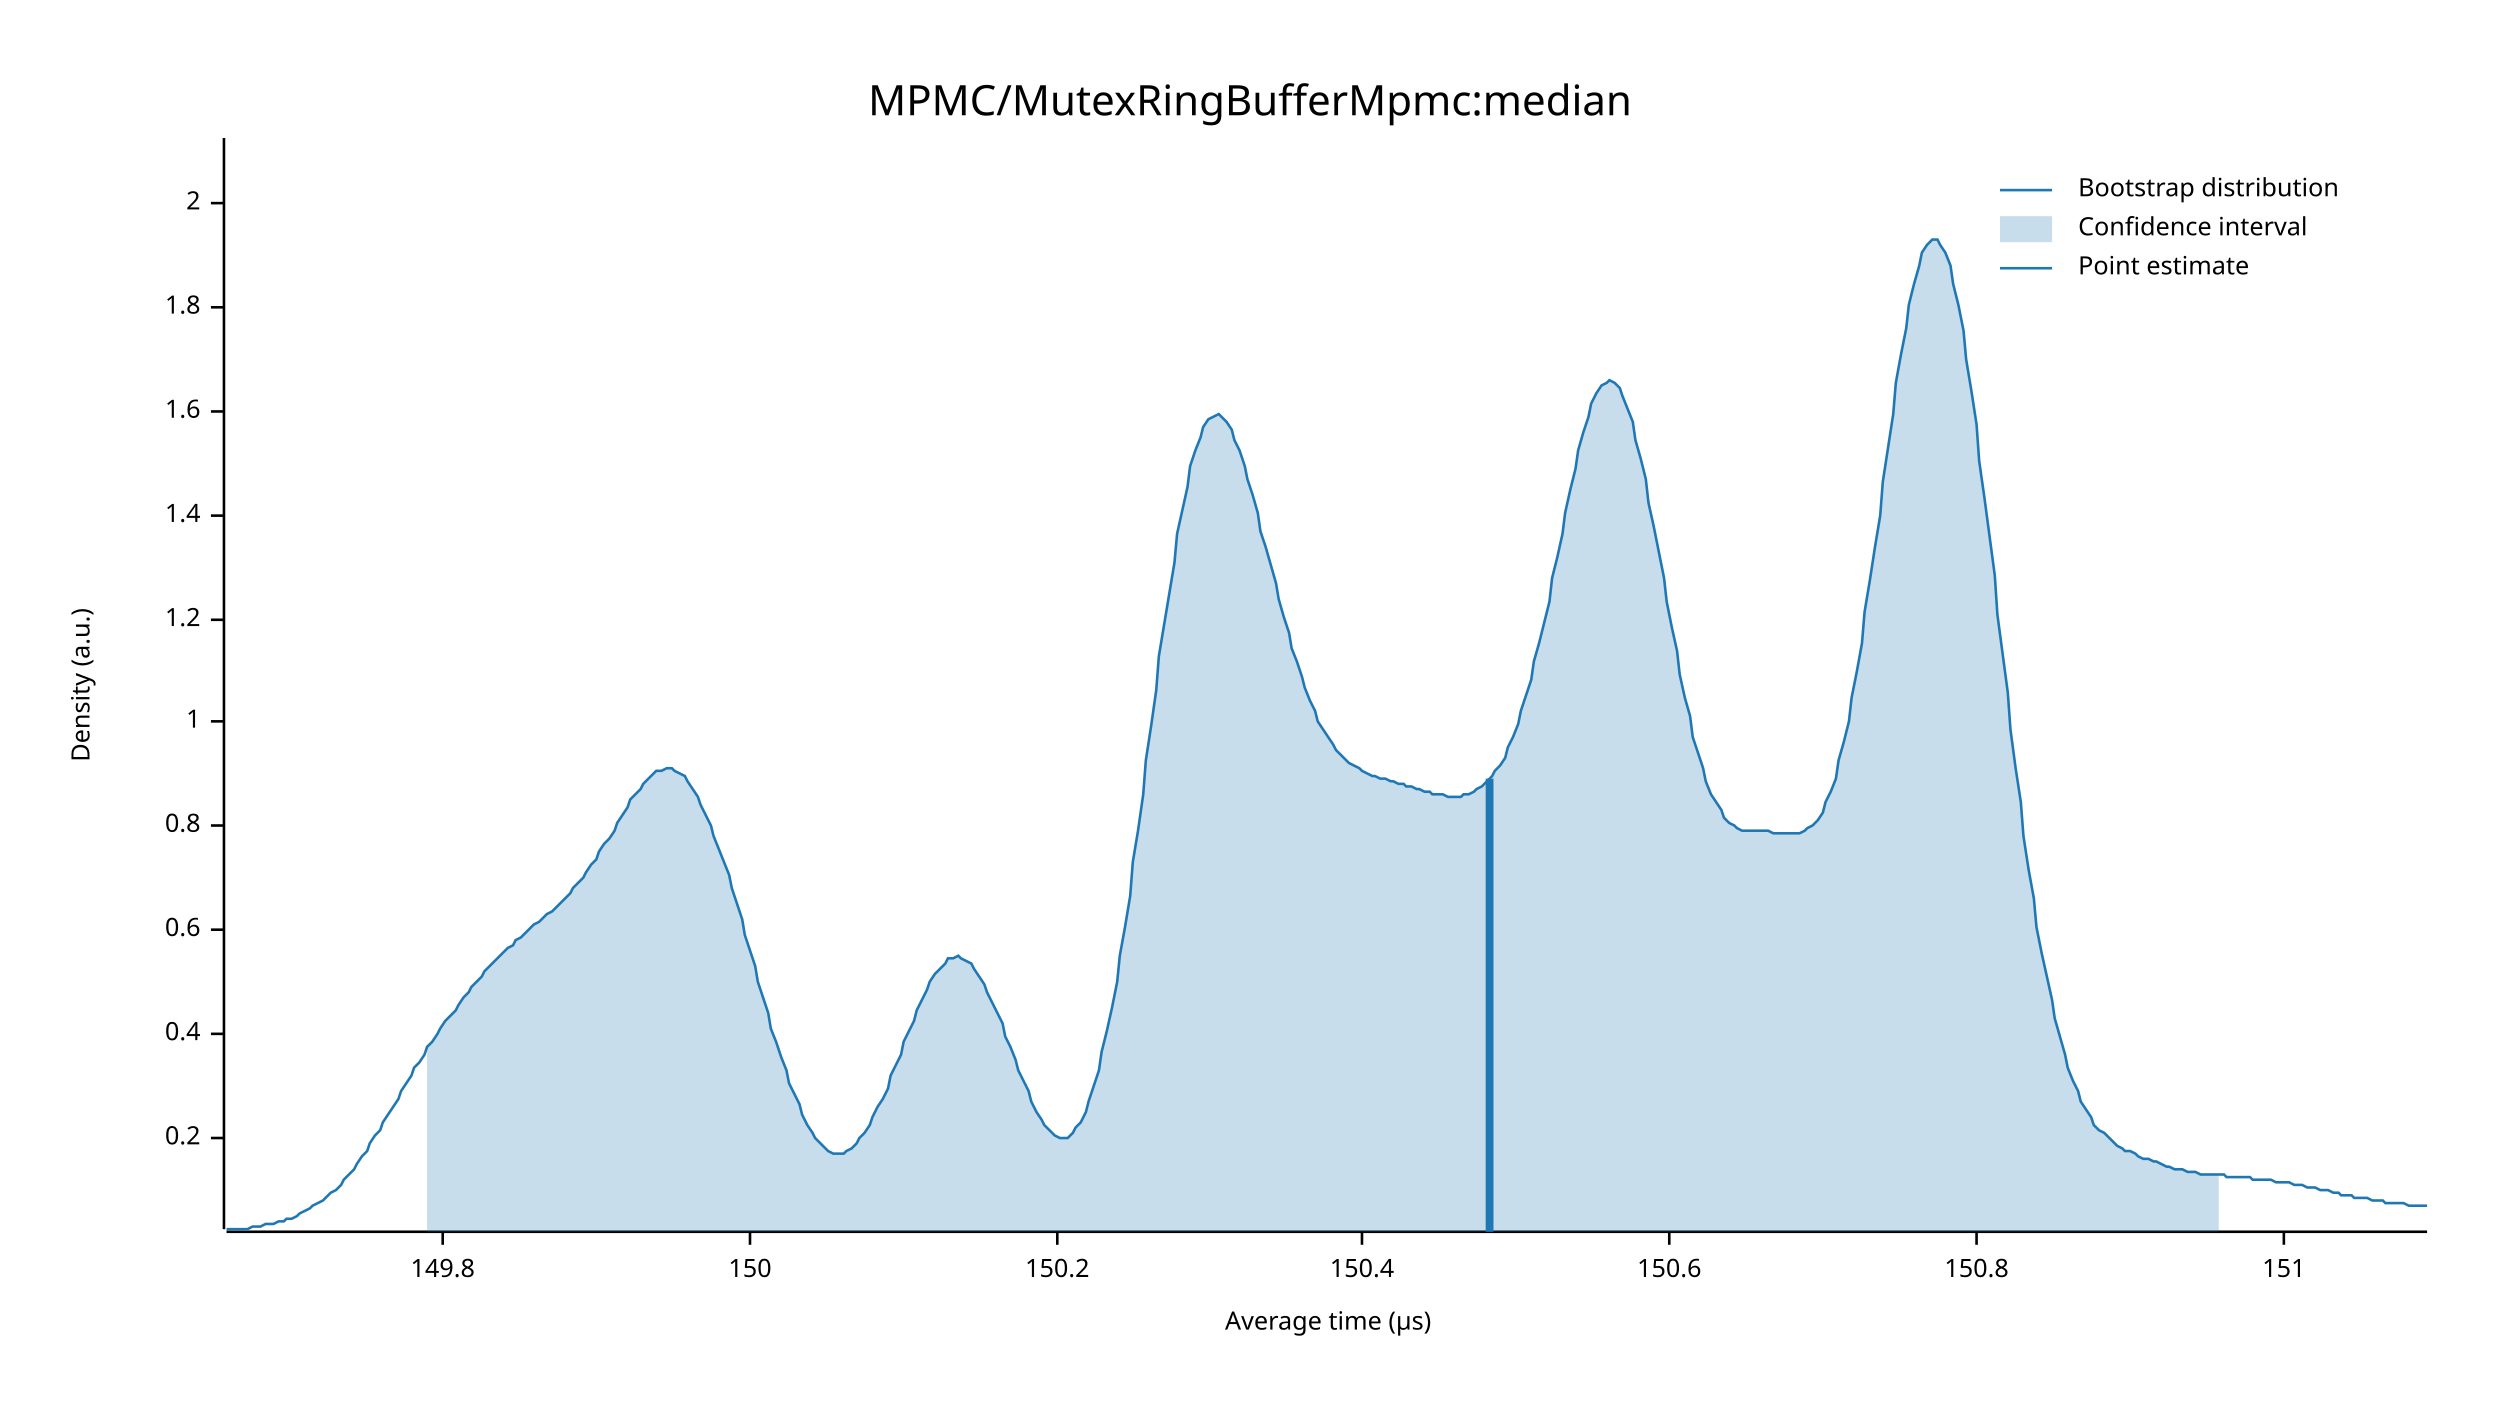
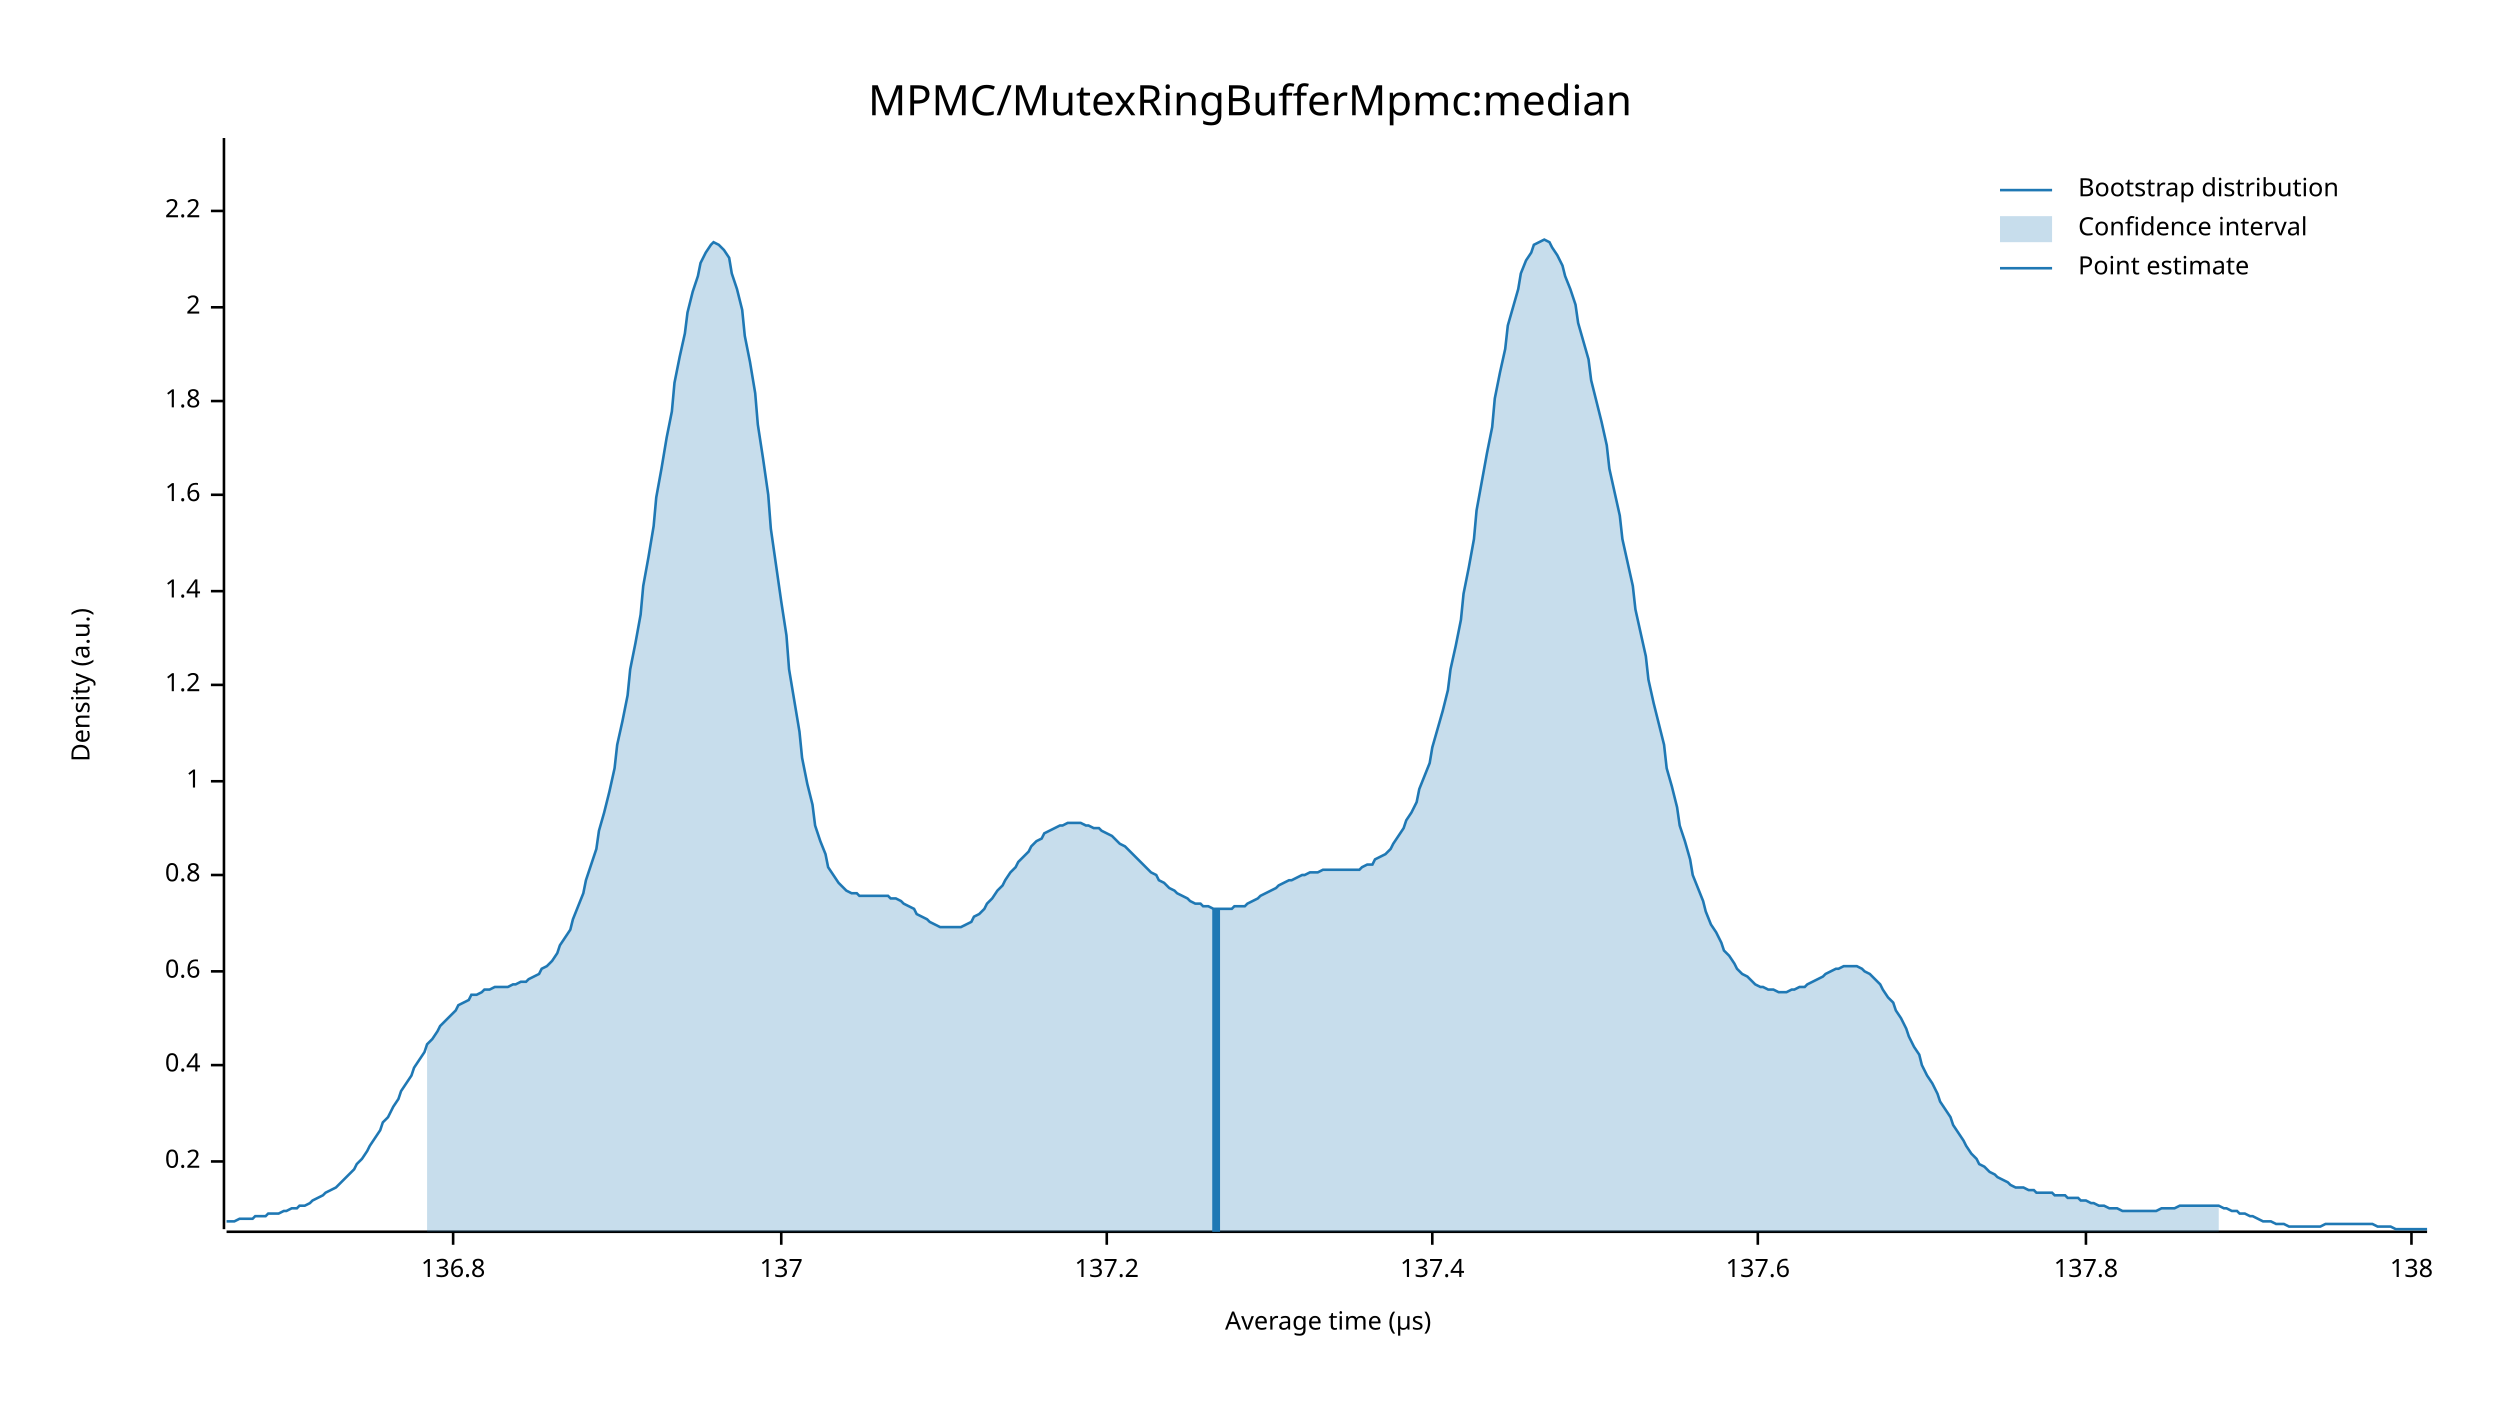
<svg xmlns="http://www.w3.org/2000/svg" width="960" height="540" viewBox="0 0 960 540">
  <text x="480" y="32" dy="0.76em" text-anchor="middle" font-family="sans-serif" font-size="16.129" opacity="1" fill="#000000">
MPMC/MutexRingBufferMpmc:median
</text>
  <text x="27" y="263" dy="0.76em" text-anchor="middle" font-family="sans-serif" font-size="9.677" opacity="1" fill="#000000" transform="rotate(270, 27, 263)">
Density (a.u.)
</text>
  <text x="510" y="513" dy="-0.5ex" text-anchor="middle" font-family="sans-serif" font-size="9.677" opacity="1" fill="#000000">
Average time (µs)
</text>
  <polyline fill="none" opacity="1" stroke="#000000" stroke-width="1" points="86,53 86,472 " />
-   <text x="77" y="437" dy="0.5ex" text-anchor="end" font-family="sans-serif" font-size="9.677" opacity="1" fill="#000000">
+   <text x="77" y="446" dy="0.5ex" text-anchor="end" font-family="sans-serif" font-size="9.677" opacity="1" fill="#000000">
0.2
</text>
-   <polyline fill="none" opacity="1" stroke="#000000" stroke-width="1" points="81,437 86,437 " />
-   <text x="77" y="397" dy="0.5ex" text-anchor="end" font-family="sans-serif" font-size="9.677" opacity="1" fill="#000000">
+   <polyline fill="none" opacity="1" stroke="#000000" stroke-width="1" points="81,446 86,446 " />
+   <text x="77" y="409" dy="0.5ex" text-anchor="end" font-family="sans-serif" font-size="9.677" opacity="1" fill="#000000">
0.4
</text>
-   <polyline fill="none" opacity="1" stroke="#000000" stroke-width="1" points="81,397 86,397 " />
-   <text x="77" y="357" dy="0.5ex" text-anchor="end" font-family="sans-serif" font-size="9.677" opacity="1" fill="#000000">
+   <polyline fill="none" opacity="1" stroke="#000000" stroke-width="1" points="81,409 86,409 " />
+   <text x="77" y="373" dy="0.5ex" text-anchor="end" font-family="sans-serif" font-size="9.677" opacity="1" fill="#000000">
0.6
</text>
-   <polyline fill="none" opacity="1" stroke="#000000" stroke-width="1" points="81,357 86,357 " />
-   <text x="77" y="317" dy="0.5ex" text-anchor="end" font-family="sans-serif" font-size="9.677" opacity="1" fill="#000000">
+   <polyline fill="none" opacity="1" stroke="#000000" stroke-width="1" points="81,373 86,373 " />
+   <text x="77" y="336" dy="0.5ex" text-anchor="end" font-family="sans-serif" font-size="9.677" opacity="1" fill="#000000">
0.8
</text>
-   <polyline fill="none" opacity="1" stroke="#000000" stroke-width="1" points="81,317 86,317 " />
-   <text x="77" y="277" dy="0.5ex" text-anchor="end" font-family="sans-serif" font-size="9.677" opacity="1" fill="#000000">
+   <polyline fill="none" opacity="1" stroke="#000000" stroke-width="1" points="81,336 86,336 " />
+   <text x="77" y="300" dy="0.5ex" text-anchor="end" font-family="sans-serif" font-size="9.677" opacity="1" fill="#000000">
1
</text>
-   <polyline fill="none" opacity="1" stroke="#000000" stroke-width="1" points="81,277 86,277 " />
-   <text x="77" y="238" dy="0.5ex" text-anchor="end" font-family="sans-serif" font-size="9.677" opacity="1" fill="#000000">
+   <polyline fill="none" opacity="1" stroke="#000000" stroke-width="1" points="81,300 86,300 " />
+   <text x="77" y="263" dy="0.5ex" text-anchor="end" font-family="sans-serif" font-size="9.677" opacity="1" fill="#000000">
1.2
</text>
-   <polyline fill="none" opacity="1" stroke="#000000" stroke-width="1" points="81,238 86,238 " />
-   <text x="77" y="198" dy="0.5ex" text-anchor="end" font-family="sans-serif" font-size="9.677" opacity="1" fill="#000000">
+   <polyline fill="none" opacity="1" stroke="#000000" stroke-width="1" points="81,263 86,263 " />
+   <text x="77" y="227" dy="0.5ex" text-anchor="end" font-family="sans-serif" font-size="9.677" opacity="1" fill="#000000">
1.4
</text>
-   <polyline fill="none" opacity="1" stroke="#000000" stroke-width="1" points="81,198 86,198 " />
-   <text x="77" y="158" dy="0.5ex" text-anchor="end" font-family="sans-serif" font-size="9.677" opacity="1" fill="#000000">
+   <polyline fill="none" opacity="1" stroke="#000000" stroke-width="1" points="81,227 86,227 " />
+   <text x="77" y="190" dy="0.5ex" text-anchor="end" font-family="sans-serif" font-size="9.677" opacity="1" fill="#000000">
1.6
</text>
-   <polyline fill="none" opacity="1" stroke="#000000" stroke-width="1" points="81,158 86,158 " />
-   <text x="77" y="118" dy="0.5ex" text-anchor="end" font-family="sans-serif" font-size="9.677" opacity="1" fill="#000000">
+   <polyline fill="none" opacity="1" stroke="#000000" stroke-width="1" points="81,190 86,190 " />
+   <text x="77" y="154" dy="0.5ex" text-anchor="end" font-family="sans-serif" font-size="9.677" opacity="1" fill="#000000">
1.8
</text>
-   <polyline fill="none" opacity="1" stroke="#000000" stroke-width="1" points="81,118 86,118 " />
-   <text x="77" y="78" dy="0.5ex" text-anchor="end" font-family="sans-serif" font-size="9.677" opacity="1" fill="#000000">
+   <polyline fill="none" opacity="1" stroke="#000000" stroke-width="1" points="81,154 86,154 " />
+   <text x="77" y="118" dy="0.5ex" text-anchor="end" font-family="sans-serif" font-size="9.677" opacity="1" fill="#000000">
2
</text>
-   <polyline fill="none" opacity="1" stroke="#000000" stroke-width="1" points="81,78 86,78 " />
+   <polyline fill="none" opacity="1" stroke="#000000" stroke-width="1" points="81,118 86,118 " />
+   <text x="77" y="81" dy="0.5ex" text-anchor="end" font-family="sans-serif" font-size="9.677" opacity="1" fill="#000000">
+ 2.2
+ </text>
+   <polyline fill="none" opacity="1" stroke="#000000" stroke-width="1" points="81,81 86,81 " />
  <polyline fill="none" opacity="1" stroke="#000000" stroke-width="1" points="87,473 932,473 " />
-   <text x="170" y="483" dy="0.76em" text-anchor="middle" font-family="sans-serif" font-size="9.677" opacity="1" fill="#000000">
- 149.8
+   <text x="174" y="483" dy="0.76em" text-anchor="middle" font-family="sans-serif" font-size="9.677" opacity="1" fill="#000000">
+ 136.8
</text>
-   <polyline fill="none" opacity="1" stroke="#000000" stroke-width="1" points="170,473 170,478 " />
-   <text x="288" y="483" dy="0.76em" text-anchor="middle" font-family="sans-serif" font-size="9.677" opacity="1" fill="#000000">
- 150
+   <polyline fill="none" opacity="1" stroke="#000000" stroke-width="1" points="174,473 174,478 " />
+   <text x="300" y="483" dy="0.76em" text-anchor="middle" font-family="sans-serif" font-size="9.677" opacity="1" fill="#000000">
+ 137
</text>
-   <polyline fill="none" opacity="1" stroke="#000000" stroke-width="1" points="288,473 288,478 " />
-   <text x="406" y="483" dy="0.76em" text-anchor="middle" font-family="sans-serif" font-size="9.677" opacity="1" fill="#000000">
- 150.2
+   <polyline fill="none" opacity="1" stroke="#000000" stroke-width="1" points="300,473 300,478 " />
+   <text x="425" y="483" dy="0.76em" text-anchor="middle" font-family="sans-serif" font-size="9.677" opacity="1" fill="#000000">
+ 137.2
</text>
-   <polyline fill="none" opacity="1" stroke="#000000" stroke-width="1" points="406,473 406,478 " />
-   <text x="523" y="483" dy="0.76em" text-anchor="middle" font-family="sans-serif" font-size="9.677" opacity="1" fill="#000000">
- 150.4
+   <polyline fill="none" opacity="1" stroke="#000000" stroke-width="1" points="425,473 425,478 " />
+   <text x="550" y="483" dy="0.76em" text-anchor="middle" font-family="sans-serif" font-size="9.677" opacity="1" fill="#000000">
+ 137.4
</text>
-   <polyline fill="none" opacity="1" stroke="#000000" stroke-width="1" points="523,473 523,478 " />
-   <text x="641" y="483" dy="0.76em" text-anchor="middle" font-family="sans-serif" font-size="9.677" opacity="1" fill="#000000">
- 150.6
+   <polyline fill="none" opacity="1" stroke="#000000" stroke-width="1" points="550,473 550,478 " />
+   <text x="675" y="483" dy="0.76em" text-anchor="middle" font-family="sans-serif" font-size="9.677" opacity="1" fill="#000000">
+ 137.6
</text>
-   <polyline fill="none" opacity="1" stroke="#000000" stroke-width="1" points="641,473 641,478 " />
-   <text x="759" y="483" dy="0.76em" text-anchor="middle" font-family="sans-serif" font-size="9.677" opacity="1" fill="#000000">
- 150.8
+   <polyline fill="none" opacity="1" stroke="#000000" stroke-width="1" points="675,473 675,478 " />
+   <text x="801" y="483" dy="0.76em" text-anchor="middle" font-family="sans-serif" font-size="9.677" opacity="1" fill="#000000">
+ 137.8
</text>
-   <polyline fill="none" opacity="1" stroke="#000000" stroke-width="1" points="759,473 759,478 " />
-   <text x="877" y="483" dy="0.76em" text-anchor="middle" font-family="sans-serif" font-size="9.677" opacity="1" fill="#000000">
- 151
+   <polyline fill="none" opacity="1" stroke="#000000" stroke-width="1" points="801,473 801,478 " />
+   <text x="926" y="483" dy="0.76em" text-anchor="middle" font-family="sans-serif" font-size="9.677" opacity="1" fill="#000000">
+ 138
</text>
-   <polyline fill="none" opacity="1" stroke="#000000" stroke-width="1" points="877,473 877,478 " />
-   <polyline fill="none" opacity="1" stroke="#1F78B4" stroke-width="1" points="87,472 88,472 90,472 92,472 93,472 95,472 97,471 98,471 100,471 102,470 103,470 105,470 107,469 109,469 110,468 112,468 114,467 115,466 117,465 119,464 120,463 122,462 124,461 125,460 127,458 129,457 131,455 132,453 134,451 136,449 137,447 139,444 141,442 142,439 144,436 146,434 147,431 149,428 151,425 153,422 154,419 156,416 158,413 159,410 161,408 163,405 164,402 166,400 168,397 169,395 171,392 173,390 175,388 176,386 178,383 180,381 181,379 183,377 185,375 186,373 188,371 190,369 191,368 193,366 195,364 197,363 198,361 200,360 202,358 203,357 205,355 207,354 208,353 210,351 212,350 214,348 215,347 217,345 219,343 220,341 222,339 224,337 225,335 227,332 229,330 230,327 232,324 234,322 236,319 237,316 239,313 241,310 242,307 244,305 246,303 247,301 249,299 251,297 252,296 254,296 256,295 258,295 259,296 261,297 263,298 264,300 266,303 268,306 269,309 271,313 273,317 274,321 276,326 278,331 280,336 281,341 283,347 285,353 286,359 288,365 290,371 291,377 293,383 295,389 296,395 298,400 300,406 302,411 303,416 305,420 307,424 308,428 310,432 312,435 313,437 315,439 317,441 318,442 320,443 322,443 324,443 325,442 327,441 329,439 330,437 332,435 334,432 335,429 337,425 339,422 341,418 342,413 344,409 346,405 347,400 349,396 351,392 352,388 354,384 356,380 357,377 359,374 361,372 363,370 364,368 366,368 368,367 369,368 371,369 373,370 374,372 376,375 378,378 379,381 381,385 383,389 385,393 386,398 388,402 390,407 391,411 393,415 395,419 396,423 398,427 400,430 401,432 403,434 405,436 407,437 408,437 410,437 412,435 413,433 415,431 417,427 418,423 420,417 422,411 423,404 425,396 427,387 429,377 430,367 432,356 434,344 435,331 437,319 439,305 440,292 442,279 444,265 445,252 447,240 449,228 451,216 452,205 454,196 456,187 457,179 459,173 461,168 462,164 464,161 466,160 468,159 469,160 471,162 473,165 474,169 476,173 478,179 479,184 481,190 483,197 484,204 486,210 488,217 490,224 491,230 493,237 495,243 496,249 498,254 500,260 501,264 503,269 505,273 506,277 508,280 510,283 512,286 513,288 515,290 517,292 518,293 520,294 522,295 523,296 525,297 527,298 528,298 530,299 532,299 534,300 535,300 537,301 539,301 540,302 542,302 544,303 545,303 547,304 549,304 550,305 552,305 554,305 556,306 557,306 559,306 561,306 562,305 564,305 566,304 567,303 569,302 571,300 573,298 574,296 576,294 578,291 579,287 581,283 583,278 584,273 586,267 588,261 589,254 591,247 593,239 595,231 596,222 598,214 600,205 601,197 603,188 605,180 606,173 608,166 610,160 611,155 613,151 615,148 617,147 618,146 620,147 622,149 623,152 625,157 627,162 628,169 630,176 632,184 633,193 635,202 637,212 639,222 640,231 642,241 644,250 645,259 647,268 649,275 650,283 652,289 654,295 655,300 657,305 659,308 661,311 662,314 664,316 666,317 667,318 669,319 671,319 672,319 674,319 676,319 677,319 679,319 681,320 683,320 684,320 686,320 688,320 689,320 691,320 693,319 694,318 696,317 698,315 700,312 701,308 703,304 705,299 706,292 708,285 710,277 711,268 713,258 715,247 716,235 718,223 720,210 722,198 723,185 725,172 727,159 728,147 730,136 732,126 733,117 735,109 737,102 738,97 740,94 742,92 744,92 745,94 747,97 749,102 750,109 752,117 754,127 755,138 757,150 759,163 760,177 762,191 764,206 766,221 767,236 769,251 771,266 772,280 774,295 776,308 777,321 779,334 781,345 782,356 784,366 786,375 788,384 789,391 791,398 793,405 794,410 796,415 798,419 799,423 801,426 803,429 804,432 806,434 808,435 810,437 811,438 813,440 815,441 816,442 818,442 820,443 821,444 823,445 825,445 827,446 828,446 830,447 832,448 833,448 835,449 837,449 838,449 840,450 842,450 843,450 845,451 847,451 849,451 850,451 852,451 854,451 855,452 857,452 859,452 860,452 862,452 864,452 865,453 867,453 869,453 871,453 872,453 874,454 876,454 877,454 879,454 881,455 882,455 884,455 886,456 887,456 889,456 891,457 893,457 894,457 896,458 898,458 899,459 901,459 903,459 904,460 906,460 908,460 909,460 911,461 913,461 915,461 916,462 918,462 920,462 921,462 923,462 925,463 926,463 928,463 930,463 932,463 " />
-   <polygon opacity="0.25" fill="#1F78B4" points="164,402 166,400 168,397 169,395 171,392 173,390 175,388 176,386 178,383 180,381 181,379 183,377 185,375 186,373 188,371 190,369 191,368 193,366 195,364 197,363 198,361 200,360 202,358 203,357 205,355 207,354 208,353 210,351 212,350 214,348 215,347 217,345 219,343 220,341 222,339 224,337 225,335 227,332 229,330 230,327 232,324 234,322 236,319 237,316 239,313 241,310 242,307 244,305 246,303 247,301 249,299 251,297 252,296 254,296 256,295 258,295 259,296 261,297 263,298 264,300 266,303 268,306 269,309 271,313 273,317 274,321 276,326 278,331 280,336 281,341 283,347 285,353 286,359 288,365 290,371 291,377 293,383 295,389 296,395 298,400 300,406 302,411 303,416 305,420 307,424 308,428 310,432 312,435 313,437 315,439 317,441 318,442 320,443 322,443 324,443 325,442 327,441 329,439 330,437 332,435 334,432 335,429 337,425 339,422 341,418 342,413 344,409 346,405 347,400 349,396 351,392 352,388 354,384 356,380 357,377 359,374 361,372 363,370 364,368 366,368 368,367 369,368 371,369 373,370 374,372 376,375 378,378 379,381 381,385 383,389 385,393 386,398 388,402 390,407 391,411 393,415 395,419 396,423 398,427 400,430 401,432 403,434 405,436 407,437 408,437 410,437 412,435 413,433 415,431 417,427 418,423 420,417 422,411 423,404 425,396 427,387 429,377 430,367 432,356 434,344 435,331 437,319 439,305 440,292 442,279 444,265 445,252 447,240 449,228 451,216 452,205 454,196 456,187 457,179 459,173 461,168 462,164 464,161 466,160 468,159 469,160 471,162 473,165 474,169 476,173 478,179 479,184 481,190 483,197 484,204 486,210 488,217 490,224 491,230 493,237 495,243 496,249 498,254 500,260 501,264 503,269 505,273 506,277 508,280 510,283 512,286 513,288 515,290 517,292 518,293 520,294 522,295 523,296 525,297 527,298 528,298 530,299 532,299 534,300 535,300 537,301 539,301 540,302 542,302 544,303 545,303 547,304 549,304 550,305 552,305 554,305 556,306 557,306 559,306 561,306 562,305 564,305 566,304 567,303 569,302 571,300 573,298 574,296 576,294 578,291 579,287 581,283 583,278 584,273 586,267 588,261 589,254 591,247 593,239 595,231 596,222 598,214 600,205 601,197 603,188 605,180 606,173 608,166 610,160 611,155 613,151 615,148 617,147 618,146 620,147 622,149 623,152 625,157 627,162 628,169 630,176 632,184 633,193 635,202 637,212 639,222 640,231 642,241 644,250 645,259 647,268 649,275 650,283 652,289 654,295 655,300 657,305 659,308 661,311 662,314 664,316 666,317 667,318 669,319 671,319 672,319 674,319 676,319 677,319 679,319 681,320 683,320 684,320 686,320 688,320 689,320 691,320 693,319 694,318 696,317 698,315 700,312 701,308 703,304 705,299 706,292 708,285 710,277 711,268 713,258 715,247 716,235 718,223 720,210 722,198 723,185 725,172 727,159 728,147 730,136 732,126 733,117 735,109 737,102 738,97 740,94 742,92 744,92 745,94 747,97 749,102 750,109 752,117 754,127 755,138 757,150 759,163 760,177 762,191 764,206 766,221 767,236 769,251 771,266 772,280 774,295 776,308 777,321 779,334 781,345 782,356 784,366 786,375 788,384 789,391 791,398 793,405 794,410 796,415 798,419 799,423 801,426 803,429 804,432 806,434 808,435 810,437 811,438 813,440 815,441 816,442 818,442 820,443 821,444 823,445 825,445 827,446 828,446 830,447 832,448 833,448 835,449 837,449 838,449 840,450 842,450 843,450 845,451 847,451 849,451 850,451 852,451 852,473 164,473 " />
-   <polyline fill="none" opacity="1" stroke="#1F78B4" stroke-width="3" points="572,473 572,299 " />
+   <polyline fill="none" opacity="1" stroke="#000000" stroke-width="1" points="926,473 926,478 " />
+   <polyline fill="none" opacity="1" stroke="#1F78B4" stroke-width="1" points="87,469 88,469 90,469 92,468 93,468 95,468 97,468 98,467 100,467 102,467 103,466 105,466 107,466 109,465 110,465 112,464 114,464 115,463 117,463 119,462 120,461 122,460 124,459 125,458 127,457 129,456 131,454 132,453 134,451 136,449 137,447 139,445 141,442 142,440 144,437 146,434 147,431 149,429 151,425 153,422 154,419 156,416 158,413 159,410 161,407 163,404 164,401 166,399 168,396 169,394 171,392 173,390 175,388 176,386 178,385 180,384 181,382 183,382 185,381 186,380 188,380 190,379 191,379 193,379 195,379 197,378 198,378 200,377 202,377 203,376 205,375 207,374 208,372 210,371 212,369 214,366 215,363 217,360 219,357 220,353 222,348 224,343 225,338 227,332 229,326 230,319 232,312 234,304 236,295 237,286 239,277 241,267 242,257 244,247 246,236 247,225 249,214 251,202 252,191 254,180 256,168 258,158 259,147 261,137 263,128 264,120 266,112 268,106 269,101 271,97 273,94 274,93 276,94 278,96 280,99 281,105 283,111 285,119 286,129 288,139 290,151 291,163 293,176 295,190 296,203 298,217 300,231 302,244 303,257 305,269 307,281 308,291 310,301 312,309 313,317 315,323 317,328 318,333 320,336 322,339 324,341 325,342 327,343 329,343 330,344 332,344 334,344 335,344 337,344 339,344 341,344 342,345 344,345 346,346 347,347 349,348 351,349 352,351 354,352 356,353 357,354 359,355 361,356 363,356 364,356 366,356 368,356 369,356 371,355 373,354 374,352 376,351 378,349 379,347 381,345 383,342 385,340 386,338 388,335 390,333 391,331 393,329 395,327 396,325 398,323 400,322 401,320 403,319 405,318 407,317 408,317 410,316 412,316 413,316 415,316 417,317 418,317 420,318 422,318 423,319 425,320 427,321 429,323 430,324 432,325 434,327 435,328 437,330 439,332 440,333 442,335 444,336 445,338 447,339 449,341 451,342 452,343 454,344 456,345 457,346 459,347 461,347 462,348 464,348 466,349 468,349 469,349 471,349 473,349 474,348 476,348 478,348 479,347 481,346 483,345 484,344 486,343 488,342 490,341 491,340 493,339 495,338 496,338 498,337 500,336 501,336 503,335 505,335 506,335 508,334 510,334 512,334 513,334 515,334 517,334 518,334 520,334 522,334 523,333 525,332 527,332 528,330 530,329 532,328 534,326 535,324 537,321 539,318 540,315 542,312 544,308 545,303 547,298 549,293 550,287 552,280 554,273 556,265 557,257 559,248 561,238 562,228 564,218 566,207 567,196 569,185 571,174 573,164 574,153 576,143 578,134 579,125 581,118 583,111 584,105 586,100 588,97 589,94 591,93 593,92 595,93 596,95 598,98 600,102 601,106 603,111 605,117 606,124 608,131 610,138 611,146 613,154 615,162 617,171 618,180 620,189 622,198 623,207 625,216 627,225 628,234 630,243 632,252 633,261 635,270 637,278 639,286 640,295 642,302 644,310 645,317 647,323 649,330 650,336 652,341 654,346 655,350 657,355 659,358 661,362 662,365 664,367 666,370 667,372 669,374 671,375 672,376 674,378 676,379 677,379 679,380 681,380 683,381 684,381 686,381 688,380 689,380 691,379 693,379 694,378 696,377 698,376 700,375 701,374 703,373 705,372 706,372 708,371 710,371 711,371 713,371 715,372 716,373 718,374 720,376 722,378 723,380 725,383 727,385 728,388 730,391 732,395 733,398 735,402 737,405 738,409 740,413 742,416 744,420 745,423 747,426 749,429 750,432 752,435 754,438 755,440 757,443 759,445 760,447 762,448 764,450 766,451 767,452 769,453 771,454 772,455 774,456 776,456 777,456 779,457 781,457 782,458 784,458 786,458 788,458 789,459 791,459 793,459 794,460 796,460 798,460 799,461 801,461 803,462 804,462 806,463 808,463 810,464 811,464 813,464 815,465 816,465 818,465 820,465 821,465 823,465 825,465 827,465 828,465 830,464 832,464 833,464 835,464 837,463 838,463 840,463 842,463 843,463 845,463 847,463 849,463 850,463 852,463 854,464 855,464 857,465 859,465 860,466 862,466 864,467 865,467 867,468 869,469 871,469 872,469 874,470 876,470 877,470 879,471 881,471 882,471 884,471 886,471 887,471 889,471 891,471 893,470 894,470 896,470 898,470 899,470 901,470 903,470 904,470 906,470 908,470 909,470 911,470 913,471 915,471 916,471 918,471 920,472 921,472 923,472 925,472 926,472 928,472 930,472 932,472 " />
+   <polygon opacity="0.25" fill="#1F78B4" points="164,401 166,399 168,396 169,394 171,392 173,390 175,388 176,386 178,385 180,384 181,382 183,382 185,381 186,380 188,380 190,379 191,379 193,379 195,379 197,378 198,378 200,377 202,377 203,376 205,375 207,374 208,372 210,371 212,369 214,366 215,363 217,360 219,357 220,353 222,348 224,343 225,338 227,332 229,326 230,319 232,312 234,304 236,295 237,286 239,277 241,267 242,257 244,247 246,236 247,225 249,214 251,202 252,191 254,180 256,168 258,158 259,147 261,137 263,128 264,120 266,112 268,106 269,101 271,97 273,94 274,93 276,94 278,96 280,99 281,105 283,111 285,119 286,129 288,139 290,151 291,163 293,176 295,190 296,203 298,217 300,231 302,244 303,257 305,269 307,281 308,291 310,301 312,309 313,317 315,323 317,328 318,333 320,336 322,339 324,341 325,342 327,343 329,343 330,344 332,344 334,344 335,344 337,344 339,344 341,344 342,345 344,345 346,346 347,347 349,348 351,349 352,351 354,352 356,353 357,354 359,355 361,356 363,356 364,356 366,356 368,356 369,356 371,355 373,354 374,352 376,351 378,349 379,347 381,345 383,342 385,340 386,338 388,335 390,333 391,331 393,329 395,327 396,325 398,323 400,322 401,320 403,319 405,318 407,317 408,317 410,316 412,316 413,316 415,316 417,317 418,317 420,318 422,318 423,319 425,320 427,321 429,323 430,324 432,325 434,327 435,328 437,330 439,332 440,333 442,335 444,336 445,338 447,339 449,341 451,342 452,343 454,344 456,345 457,346 459,347 461,347 462,348 464,348 466,349 468,349 469,349 471,349 473,349 474,348 476,348 478,348 479,347 481,346 483,345 484,344 486,343 488,342 490,341 491,340 493,339 495,338 496,338 498,337 500,336 501,336 503,335 505,335 506,335 508,334 510,334 512,334 513,334 515,334 517,334 518,334 520,334 522,334 523,333 525,332 527,332 528,330 530,329 532,328 534,326 535,324 537,321 539,318 540,315 542,312 544,308 545,303 547,298 549,293 550,287 552,280 554,273 556,265 557,257 559,248 561,238 562,228 564,218 566,207 567,196 569,185 571,174 573,164 574,153 576,143 578,134 579,125 581,118 583,111 584,105 586,100 588,97 589,94 591,93 593,92 595,93 596,95 598,98 600,102 601,106 603,111 605,117 606,124 608,131 610,138 611,146 613,154 615,162 617,171 618,180 620,189 622,198 623,207 625,216 627,225 628,234 630,243 632,252 633,261 635,270 637,278 639,286 640,295 642,302 644,310 645,317 647,323 649,330 650,336 652,341 654,346 655,350 657,355 659,358 661,362 662,365 664,367 666,370 667,372 669,374 671,375 672,376 674,378 676,379 677,379 679,380 681,380 683,381 684,381 686,381 688,380 689,380 691,379 693,379 694,378 696,377 698,376 700,375 701,374 703,373 705,372 706,372 708,371 710,371 711,371 713,371 715,372 716,373 718,374 720,376 722,378 723,380 725,383 727,385 728,388 730,391 732,395 733,398 735,402 737,405 738,409 740,413 742,416 744,420 745,423 747,426 749,429 750,432 752,435 754,438 755,440 757,443 759,445 760,447 762,448 764,450 766,451 767,452 769,453 771,454 772,455 774,456 776,456 777,456 779,457 781,457 782,458 784,458 786,458 788,458 789,459 791,459 793,459 794,460 796,460 798,460 799,461 801,461 803,462 804,462 806,463 808,463 810,464 811,464 813,464 815,465 816,465 818,465 820,465 821,465 823,465 825,465 827,465 828,465 830,464 832,464 833,464 835,464 837,463 838,463 840,463 842,463 843,463 845,463 847,463 849,463 850,463 852,463 852,473 164,473 " />
+   <polyline fill="none" opacity="1" stroke="#1F78B4" stroke-width="3" points="467,473 467,349 " />
  <text x="798" y="68" dy="0.76em" text-anchor="start" font-family="sans-serif" font-size="9.677" opacity="1" fill="#000000">
Bootstrap distribution
</text>
  <text x="798" y="83" dy="0.76em" text-anchor="start" font-family="sans-serif" font-size="9.677" opacity="1" fill="#000000">
Confidence interval
</text>
  <text x="798" y="98" dy="0.76em" text-anchor="start" font-family="sans-serif" font-size="9.677" opacity="1" fill="#000000">
Point estimate
</text>
  <polyline fill="none" opacity="1" stroke="#1F78B4" stroke-width="1" points="768,73 788,73 " />
  <rect x="768" y="83" width="20" height="10" opacity="0.25" fill="#1F78B4" stroke="none" />
  <polyline fill="none" opacity="1" stroke="#1F78B4" stroke-width="1" points="768,103 788,103 " />
</svg>
